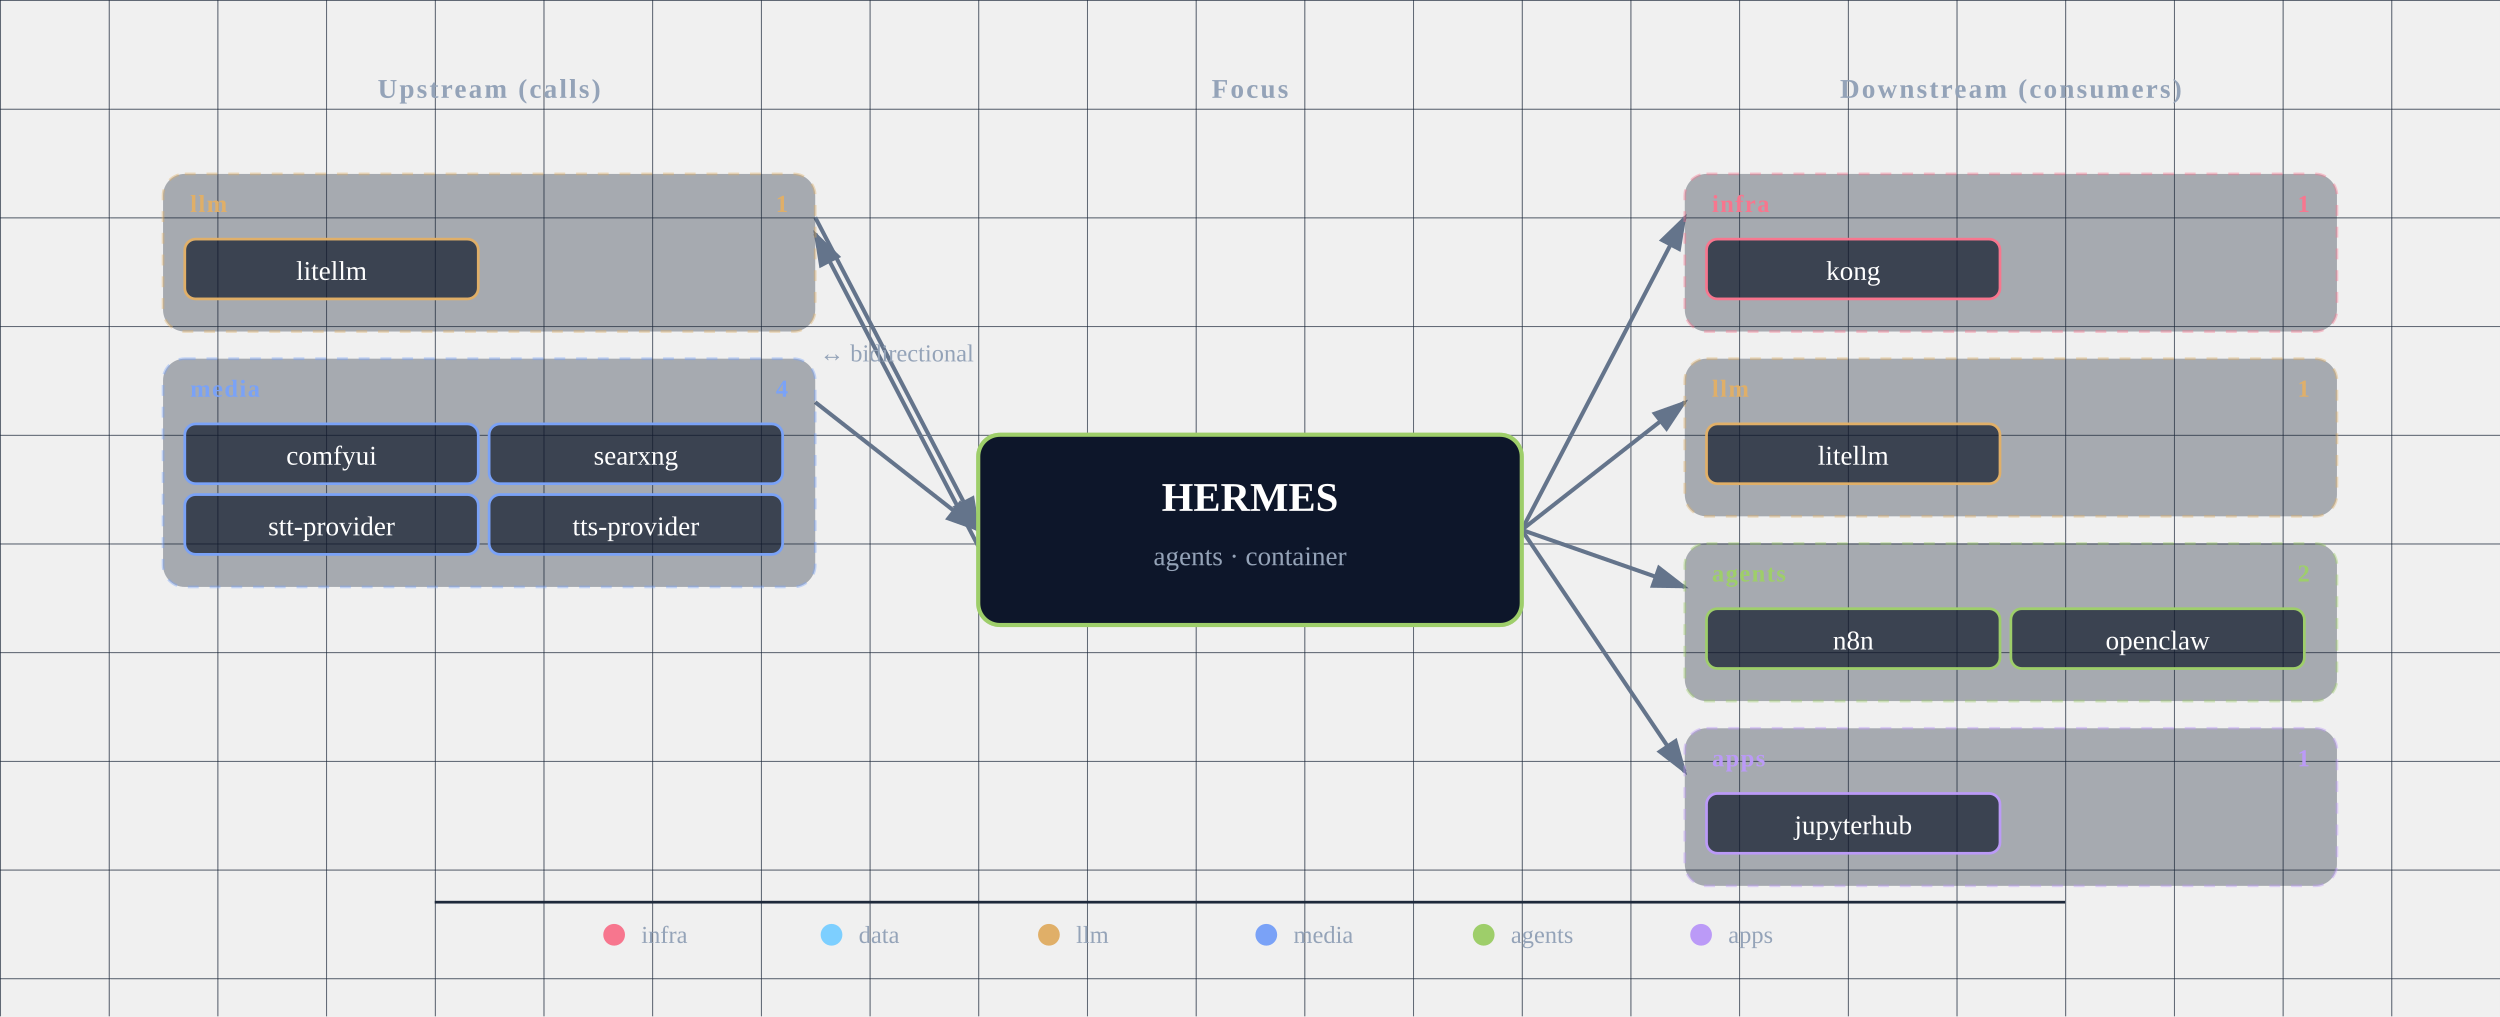
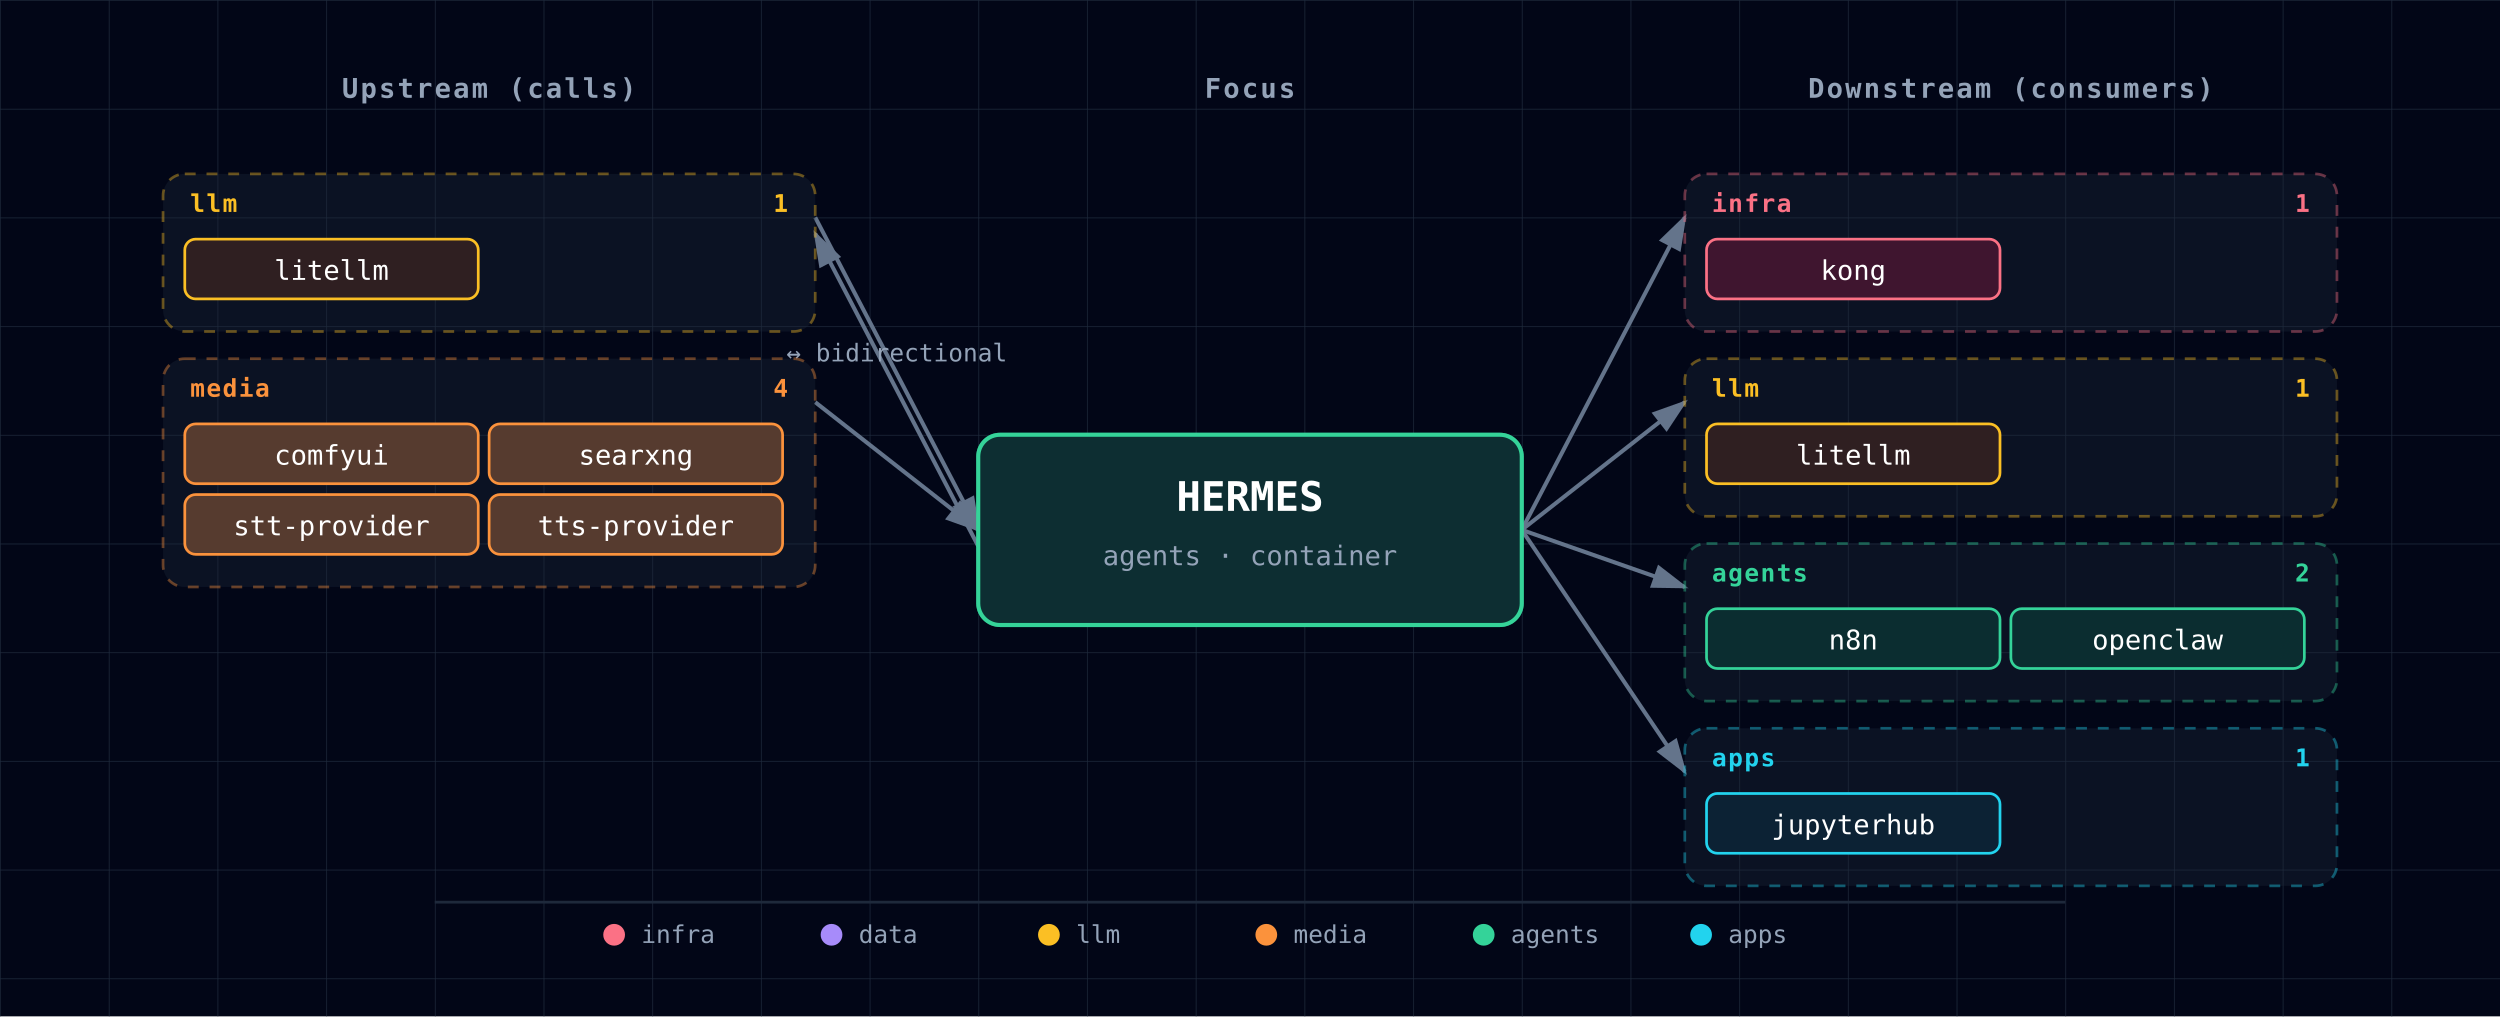
- <svg xmlns="http://www.w3.org/2000/svg" viewBox="0 0 920 374">
+ <svg xmlns="http://www.w3.org/2000/svg" viewBox="0 0 920 374" font-family="'JetBrains Mono', 'Fira Code', Menlo, Consolas, monospace">
  <defs>
    <pattern id="grid" width="40" height="40" patternUnits="userSpaceOnUse">
      <path d="M 40 0 L 0 0 0 40" fill="none" stroke="#1e293b" stroke-width="0.5" />
    </pattern>
    <marker id="arrowhead" markerWidth="9" markerHeight="6" refX="8" refY="3" orient="auto">
      <polygon points="0 0, 9 3, 0 6" fill="#64748b" />
    </marker>
    <filter id="focus-glow" x="-50%" y="-50%" width="200%" height="200%">
      <feGaussianBlur in="SourceAlpha" stdDeviation="6" />
-       <feFlood flood-color="#9ece6a" flood-opacity="0.6" />
+       <feFlood flood-color="#34d399" flood-opacity="0.6" />
      <feComposite in2="SourceAlpha" operator="in" />
      <feMerge>
        <feMergeNode />
        <feMergeNode in="SourceGraphic" />
      </feMerge>
    </filter>
  </defs>
+   <rect width="920" height="374" fill="#020617" />
  <rect width="920" height="374" fill="url(#grid)" />
  <text x="180" y="36" fill="#94a3b8" font-size="10" font-weight="600" text-anchor="middle" letter-spacing="0.08em">Upstream (calls)</text>
  <text x="460" y="36" fill="#94a3b8" font-size="10" font-weight="600" text-anchor="middle" letter-spacing="0.08em">Focus</text>
  <text x="740" y="36" fill="#94a3b8" font-size="10" font-weight="600" text-anchor="middle" letter-spacing="0.08em">Downstream (consumers)</text>
  <line x1="300" y1="80" x2="360" y2="195" stroke="#64748b" stroke-width="1.5" marker-end="url(#arrowhead)" />
  <line x1="360" y1="201" x2="300" y2="86" stroke="#64748b" stroke-width="1.5" marker-end="url(#arrowhead)" />
  <text x="330" y="133" fill="#94a3b8" font-size="9" text-anchor="middle">↔ bidirectional</text>
  <line x1="300" y1="148" x2="360" y2="195" stroke="#64748b" stroke-width="1.5" marker-end="url(#arrowhead)" />
  <line x1="560" y1="195" x2="620" y2="80" stroke="#64748b" stroke-width="1.5" marker-end="url(#arrowhead)" />
  <line x1="560" y1="195" x2="620" y2="148" stroke="#64748b" stroke-width="1.5" marker-end="url(#arrowhead)" />
  <line x1="560" y1="195" x2="620" y2="216" stroke="#64748b" stroke-width="1.5" marker-end="url(#arrowhead)" />
  <line x1="560" y1="195" x2="620" y2="284" stroke="#64748b" stroke-width="1.5" marker-end="url(#arrowhead)" />
  <g>
    <g class="cluster">
-       <rect x="60" y="64" width="240" height="58" rx="8" fill="rgba(30,41,59,0.35)" stroke="#e0af68" stroke-width="1" stroke-dasharray="4,4" stroke-opacity="0.4" />
-       <text x="70" y="78" fill="#e0af68" font-size="9" font-weight="700" text-anchor="start" style="letter-spacing:0.06em;text-transform:uppercase;">llm</text>
-       <text x="290" y="78" fill="#e0af68" font-size="9" font-weight="600" text-anchor="end">1</text>
+       <rect x="60" y="64" width="240" height="58" rx="8" fill="rgba(30,41,59,0.35)" stroke="#fbbf24" stroke-width="1" stroke-dasharray="4,4" stroke-opacity="0.4" />
+       <text x="70" y="78" fill="#fbbf24" font-size="9" font-weight="700" text-anchor="start" style="letter-spacing:0.06em;text-transform:uppercase;">llm</text>
+       <text x="290" y="78" fill="#fbbf24" font-size="9" font-weight="600" text-anchor="end">1</text>
    </g>
    <g>
-       <rect x="68" y="88" width="108" height="22" rx="4" fill="rgba(15,23,42,0.7)" stroke="#e0af68" stroke-width="1" />
+       <rect x="68" y="88" width="108" height="22" rx="4" fill="#0f172a" />
+       <rect x="68" y="88" width="108" height="22" rx="4" fill="rgba(120, 53, 15, 0.3)" stroke="#fbbf24" stroke-width="1" />
      <text x="122" y="103" fill="white" font-size="10" text-anchor="middle">litellm</text>
    </g>
    <g class="cluster">
-       <rect x="60" y="132" width="240" height="84" rx="8" fill="rgba(30,41,59,0.35)" stroke="#7aa2f7" stroke-width="1" stroke-dasharray="4,4" stroke-opacity="0.4" />
-       <text x="70" y="146" fill="#7aa2f7" font-size="9" font-weight="700" text-anchor="start" style="letter-spacing:0.06em;text-transform:uppercase;">media</text>
-       <text x="290" y="146" fill="#7aa2f7" font-size="9" font-weight="600" text-anchor="end">4</text>
+       <rect x="60" y="132" width="240" height="84" rx="8" fill="rgba(30,41,59,0.35)" stroke="#fb923c" stroke-width="1" stroke-dasharray="4,4" stroke-opacity="0.4" />
+       <text x="70" y="146" fill="#fb923c" font-size="9" font-weight="700" text-anchor="start" style="letter-spacing:0.06em;text-transform:uppercase;">media</text>
+       <text x="290" y="146" fill="#fb923c" font-size="9" font-weight="600" text-anchor="end">4</text>
    </g>
    <g>
-       <rect x="68" y="156" width="108" height="22" rx="4" fill="rgba(15,23,42,0.7)" stroke="#7aa2f7" stroke-width="1" />
+       <rect x="68" y="156" width="108" height="22" rx="4" fill="#0f172a" />
+       <rect x="68" y="156" width="108" height="22" rx="4" fill="rgba(251, 146, 60, 0.3)" stroke="#fb923c" stroke-width="1" />
      <text x="122" y="171" fill="white" font-size="10" text-anchor="middle">comfyui</text>
    </g>
    <g>
-       <rect x="180" y="156" width="108" height="22" rx="4" fill="rgba(15,23,42,0.7)" stroke="#7aa2f7" stroke-width="1" />
+       <rect x="180" y="156" width="108" height="22" rx="4" fill="#0f172a" />
+       <rect x="180" y="156" width="108" height="22" rx="4" fill="rgba(251, 146, 60, 0.3)" stroke="#fb923c" stroke-width="1" />
      <text x="234" y="171" fill="white" font-size="10" text-anchor="middle">searxng</text>
    </g>
    <g>
-       <rect x="68" y="182" width="108" height="22" rx="4" fill="rgba(15,23,42,0.7)" stroke="#7aa2f7" stroke-width="1" />
+       <rect x="68" y="182" width="108" height="22" rx="4" fill="#0f172a" />
+       <rect x="68" y="182" width="108" height="22" rx="4" fill="rgba(251, 146, 60, 0.3)" stroke="#fb923c" stroke-width="1" />
      <text x="122" y="197" fill="white" font-size="10" text-anchor="middle">stt-provider</text>
    </g>
    <g>
-       <rect x="180" y="182" width="108" height="22" rx="4" fill="rgba(15,23,42,0.7)" stroke="#7aa2f7" stroke-width="1" />
+       <rect x="180" y="182" width="108" height="22" rx="4" fill="#0f172a" />
+       <rect x="180" y="182" width="108" height="22" rx="4" fill="rgba(251, 146, 60, 0.3)" stroke="#fb923c" stroke-width="1" />
      <text x="234" y="197" fill="white" font-size="10" text-anchor="middle">tts-provider</text>
    </g>
  </g>
  <g>
    <g class="cluster">
-       <rect x="620" y="64" width="240" height="58" rx="8" fill="rgba(30,41,59,0.35)" stroke="#f7768e" stroke-width="1" stroke-dasharray="4,4" stroke-opacity="0.4" />
-       <text x="630" y="78" fill="#f7768e" font-size="9" font-weight="700" text-anchor="start" style="letter-spacing:0.06em;text-transform:uppercase;">infra</text>
-       <text x="850" y="78" fill="#f7768e" font-size="9" font-weight="600" text-anchor="end">1</text>
+       <rect x="620" y="64" width="240" height="58" rx="8" fill="rgba(30,41,59,0.35)" stroke="#fb7185" stroke-width="1" stroke-dasharray="4,4" stroke-opacity="0.4" />
+       <text x="630" y="78" fill="#fb7185" font-size="9" font-weight="700" text-anchor="start" style="letter-spacing:0.06em;text-transform:uppercase;">infra</text>
+       <text x="850" y="78" fill="#fb7185" font-size="9" font-weight="600" text-anchor="end">1</text>
    </g>
    <g>
-       <rect x="628" y="88" width="108" height="22" rx="4" fill="rgba(15,23,42,0.7)" stroke="#f7768e" stroke-width="1" />
+       <rect x="628" y="88" width="108" height="22" rx="4" fill="#0f172a" />
+       <rect x="628" y="88" width="108" height="22" rx="4" fill="rgba(136, 19, 55, 0.4)" stroke="#fb7185" stroke-width="1" />
      <text x="682" y="103" fill="white" font-size="10" text-anchor="middle">kong</text>
    </g>
    <g class="cluster">
-       <rect x="620" y="132" width="240" height="58" rx="8" fill="rgba(30,41,59,0.35)" stroke="#e0af68" stroke-width="1" stroke-dasharray="4,4" stroke-opacity="0.4" />
-       <text x="630" y="146" fill="#e0af68" font-size="9" font-weight="700" text-anchor="start" style="letter-spacing:0.06em;text-transform:uppercase;">llm</text>
-       <text x="850" y="146" fill="#e0af68" font-size="9" font-weight="600" text-anchor="end">1</text>
+       <rect x="620" y="132" width="240" height="58" rx="8" fill="rgba(30,41,59,0.35)" stroke="#fbbf24" stroke-width="1" stroke-dasharray="4,4" stroke-opacity="0.4" />
+       <text x="630" y="146" fill="#fbbf24" font-size="9" font-weight="700" text-anchor="start" style="letter-spacing:0.06em;text-transform:uppercase;">llm</text>
+       <text x="850" y="146" fill="#fbbf24" font-size="9" font-weight="600" text-anchor="end">1</text>
    </g>
    <g>
-       <rect x="628" y="156" width="108" height="22" rx="4" fill="rgba(15,23,42,0.7)" stroke="#e0af68" stroke-width="1" />
+       <rect x="628" y="156" width="108" height="22" rx="4" fill="#0f172a" />
+       <rect x="628" y="156" width="108" height="22" rx="4" fill="rgba(120, 53, 15, 0.3)" stroke="#fbbf24" stroke-width="1" />
      <text x="682" y="171" fill="white" font-size="10" text-anchor="middle">litellm</text>
    </g>
    <g class="cluster">
-       <rect x="620" y="200" width="240" height="58" rx="8" fill="rgba(30,41,59,0.35)" stroke="#9ece6a" stroke-width="1" stroke-dasharray="4,4" stroke-opacity="0.4" />
-       <text x="630" y="214" fill="#9ece6a" font-size="9" font-weight="700" text-anchor="start" style="letter-spacing:0.06em;text-transform:uppercase;">agents</text>
-       <text x="850" y="214" fill="#9ece6a" font-size="9" font-weight="600" text-anchor="end">2</text>
+       <rect x="620" y="200" width="240" height="58" rx="8" fill="rgba(30,41,59,0.35)" stroke="#34d399" stroke-width="1" stroke-dasharray="4,4" stroke-opacity="0.4" />
+       <text x="630" y="214" fill="#34d399" font-size="9" font-weight="700" text-anchor="start" style="letter-spacing:0.06em;text-transform:uppercase;">agents</text>
+       <text x="850" y="214" fill="#34d399" font-size="9" font-weight="600" text-anchor="end">2</text>
    </g>
    <g>
-       <rect x="628" y="224" width="108" height="22" rx="4" fill="rgba(15,23,42,0.7)" stroke="#9ece6a" stroke-width="1" />
+       <rect x="628" y="224" width="108" height="22" rx="4" fill="#0f172a" />
+       <rect x="628" y="224" width="108" height="22" rx="4" fill="rgba(6, 78, 59, 0.4)" stroke="#34d399" stroke-width="1" />
      <text x="682" y="239" fill="white" font-size="10" text-anchor="middle">n8n</text>
    </g>
    <g>
-       <rect x="740" y="224" width="108" height="22" rx="4" fill="rgba(15,23,42,0.7)" stroke="#9ece6a" stroke-width="1" />
+       <rect x="740" y="224" width="108" height="22" rx="4" fill="#0f172a" />
+       <rect x="740" y="224" width="108" height="22" rx="4" fill="rgba(6, 78, 59, 0.4)" stroke="#34d399" stroke-width="1" />
      <text x="794" y="239" fill="white" font-size="10" text-anchor="middle">openclaw</text>
    </g>
    <g class="cluster">
-       <rect x="620" y="268" width="240" height="58" rx="8" fill="rgba(30,41,59,0.35)" stroke="#bb9af7" stroke-width="1" stroke-dasharray="4,4" stroke-opacity="0.4" />
-       <text x="630" y="282" fill="#bb9af7" font-size="9" font-weight="700" text-anchor="start" style="letter-spacing:0.06em;text-transform:uppercase;">apps</text>
-       <text x="850" y="282" fill="#bb9af7" font-size="9" font-weight="600" text-anchor="end">1</text>
+       <rect x="620" y="268" width="240" height="58" rx="8" fill="rgba(30,41,59,0.35)" stroke="#22d3ee" stroke-width="1" stroke-dasharray="4,4" stroke-opacity="0.4" />
+       <text x="630" y="282" fill="#22d3ee" font-size="9" font-weight="700" text-anchor="start" style="letter-spacing:0.06em;text-transform:uppercase;">apps</text>
+       <text x="850" y="282" fill="#22d3ee" font-size="9" font-weight="600" text-anchor="end">1</text>
    </g>
    <g>
-       <rect x="628" y="292" width="108" height="22" rx="4" fill="rgba(15,23,42,0.7)" stroke="#bb9af7" stroke-width="1" />
+       <rect x="628" y="292" width="108" height="22" rx="4" fill="#0f172a" />
+       <rect x="628" y="292" width="108" height="22" rx="4" fill="rgba(8, 51, 68, 0.4)" stroke="#22d3ee" stroke-width="1" />
      <text x="682" y="307" fill="white" font-size="10" text-anchor="middle">jupyterhub</text>
    </g>
  </g>
  <g class="focus" filter="url(#focus-glow)">
-     <rect x="360" y="160" width="200" height="70" rx="8" fill="#0f172a" stroke="#9ece6a" stroke-width="1.5" />
+     <rect x="360" y="160" width="200" height="70" rx="8" fill="#0f172a" />
+     <rect x="360" y="160" width="200" height="70" rx="8" fill="rgba(6, 78, 59, 0.4)" stroke="#34d399" stroke-width="1.5" />
    <text x="460" y="188" fill="white" font-size="15" font-weight="700" text-anchor="middle">HERMES</text>
    <text x="460" y="208" fill="#94a3b8" font-size="10" text-anchor="middle">agents · container</text>
  </g>
  <g class="legend">
    <line x1="160" y1="332" x2="760" y2="332" stroke="#1e293b" stroke-width="1" />
-     <circle cx="226" cy="344" r="4" fill="#f7768e" />
+     <circle cx="226" cy="344" r="4" fill="#fb7185" />
    <text x="236" y="347" fill="#94a3b8" font-size="9" font-weight="400" text-anchor="start">infra</text>
-     <circle cx="306" cy="344" r="4" fill="#7dcfff" />
+     <circle cx="306" cy="344" r="4" fill="#a78bfa" />
    <text x="316" y="347" fill="#94a3b8" font-size="9" font-weight="400" text-anchor="start">data</text>
-     <circle cx="386" cy="344" r="4" fill="#e0af68" />
+     <circle cx="386" cy="344" r="4" fill="#fbbf24" />
    <text x="396" y="347" fill="#94a3b8" font-size="9" font-weight="400" text-anchor="start">llm</text>
-     <circle cx="466" cy="344" r="4" fill="#7aa2f7" />
+     <circle cx="466" cy="344" r="4" fill="#fb923c" />
    <text x="476" y="347" fill="#94a3b8" font-size="9" font-weight="400" text-anchor="start">media</text>
-     <circle cx="546" cy="344" r="4" fill="#9ece6a" />
+     <circle cx="546" cy="344" r="4" fill="#34d399" />
    <text x="556" y="347" fill="#94a3b8" font-size="9" font-weight="400" text-anchor="start">agents</text>
-     <circle cx="626" cy="344" r="4" fill="#bb9af7" />
+     <circle cx="626" cy="344" r="4" fill="#22d3ee" />
    <text x="636" y="347" fill="#94a3b8" font-size="9" font-weight="400" text-anchor="start">apps</text>
  </g>
</svg>
